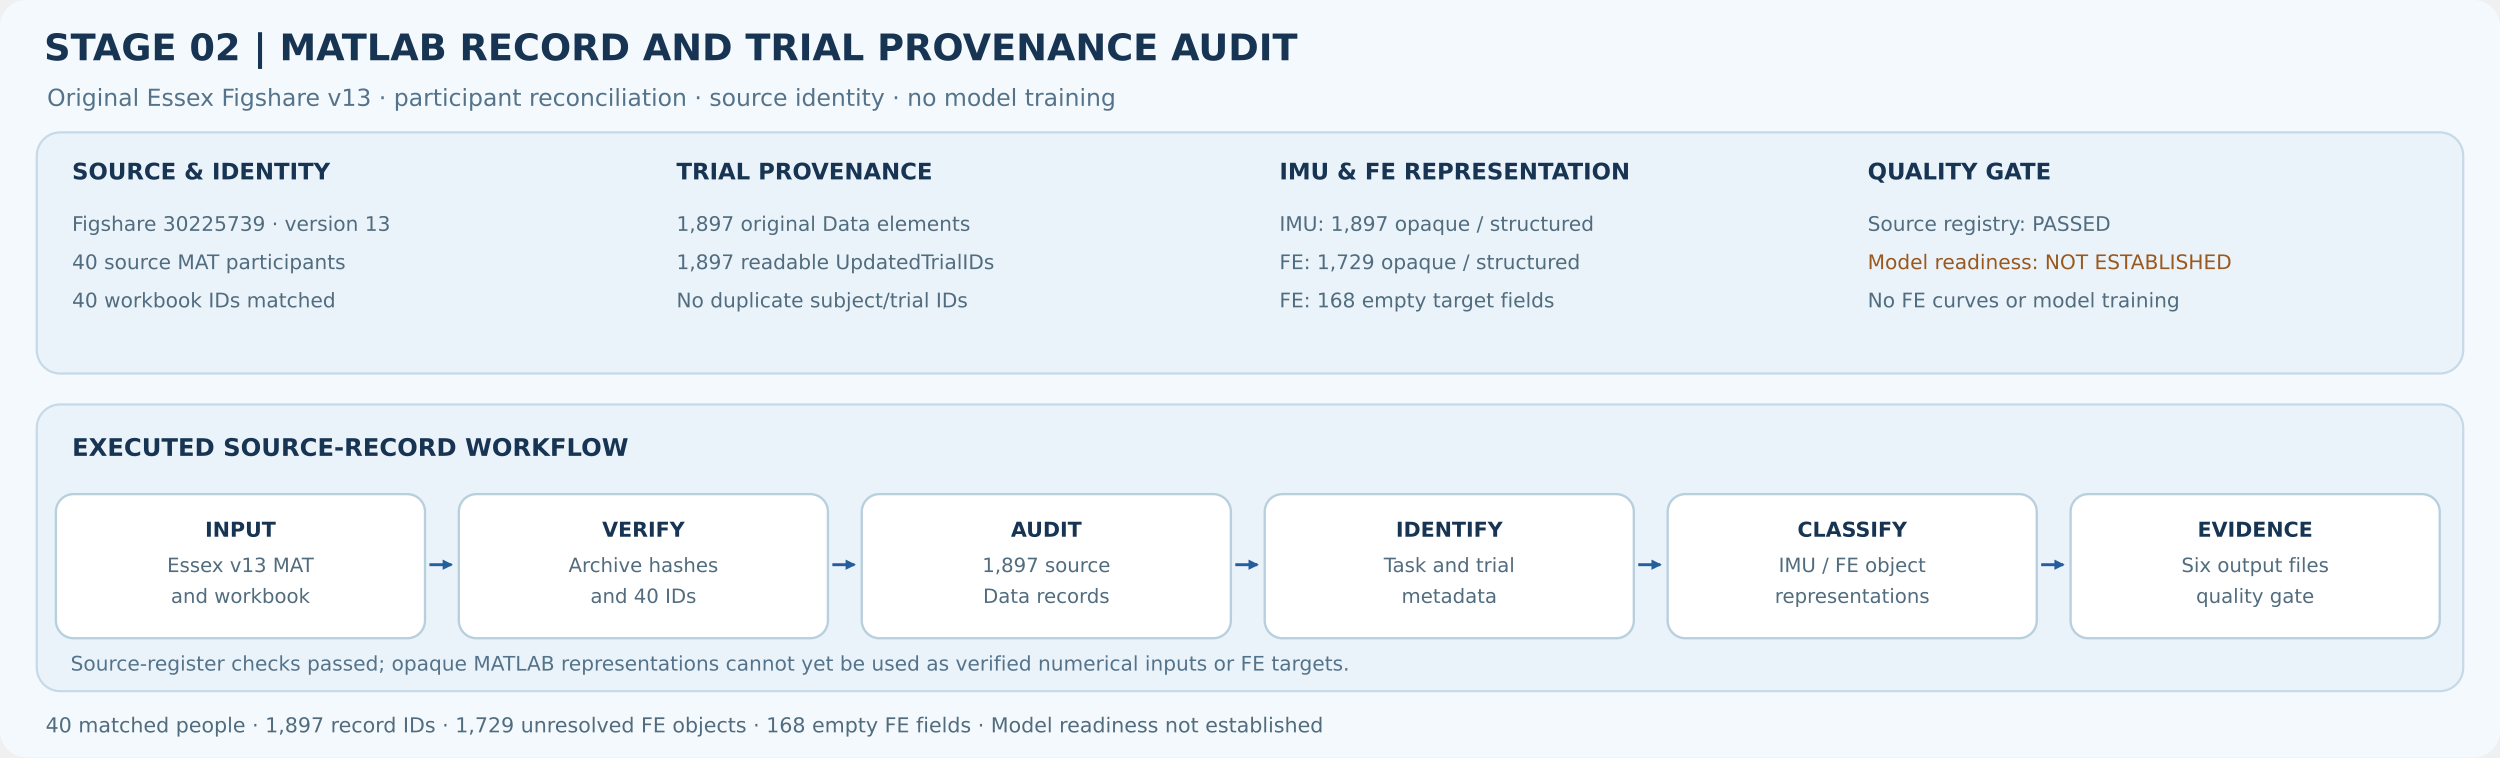
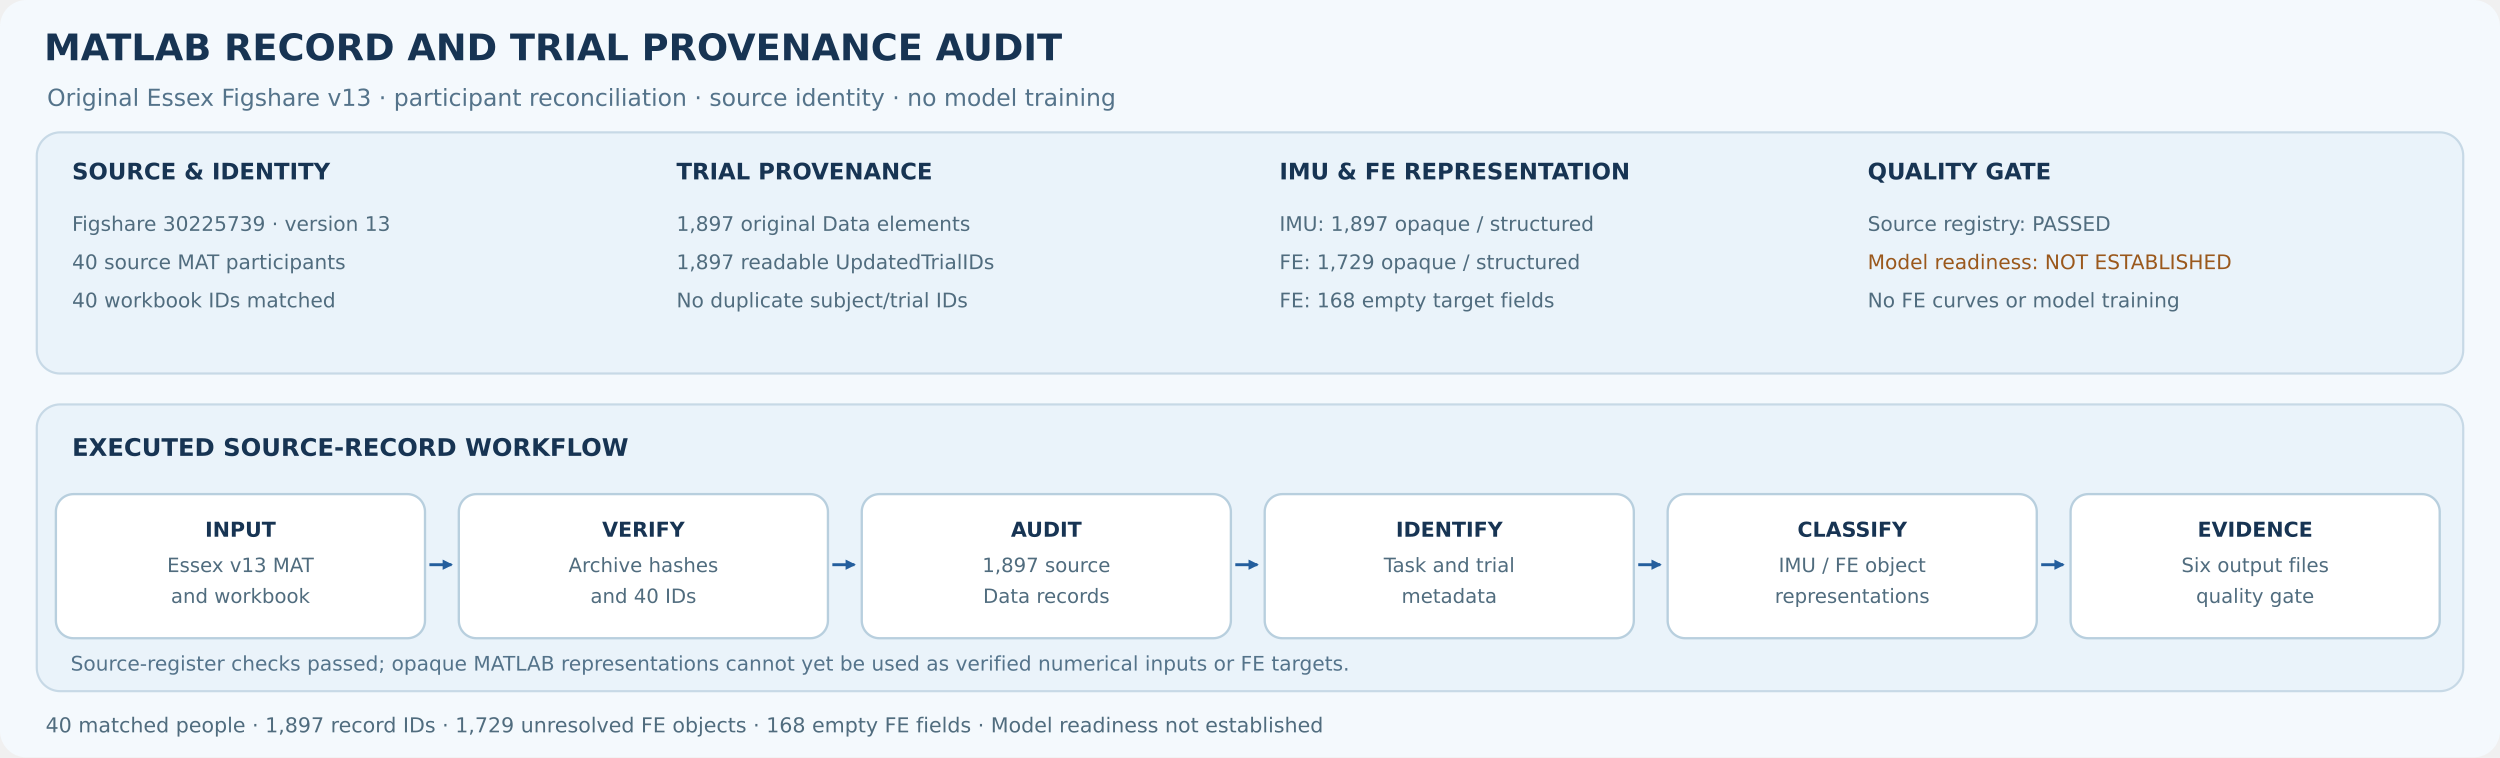
<svg xmlns="http://www.w3.org/2000/svg" width="1700" height="515" viewBox="0 0 1700 515" role="img" aria-labelledby="title desc">
  <defs>
    <marker id="arrow" markerUnits="userSpaceOnUse" markerWidth="7" markerHeight="7" refX="6" refY="3.5" orient="auto">
      <path d="M0 0 L7 3.5 L0 7 Z" fill="#245E9D" />
    </marker>
  </defs>
  <rect width="1700" height="515" rx="18" fill="#F4F9FD" />
  <g font-family="DejaVu Sans, Arial, sans-serif">
-     <text x="30" y="41" font-size="25" font-weight="700" fill="#173453">STAGE 02 | MATLAB RECORD AND TRIAL PROVENANCE AUDIT</text>
+     <text x="30" y="41" font-size="25" font-weight="700" fill="#173453">MATLAB RECORD AND TRIAL PROVENANCE AUDIT</text>
    <text x="32" y="72" font-size="16" fill="#54738A">Original Essex Figshare v13 · participant reconciliation · source identity · no model training</text>
    <rect x="25" y="90" width="1650" height="164" rx="16" fill="#EAF3FA" stroke="#C7D9E6" stroke-width="1.5" />
    <g aria-label="SOURCE &amp; IDENTITY">
      <text x="49" y="122" font-size="15.5" font-weight="700" fill="#173453">SOURCE &amp; IDENTITY</text>
      <text x="49" y="157" font-size="13.7" fill="#506C7E">Figshare 30225739 · version 13</text>
      <text x="49" y="183" font-size="13.7" fill="#506C7E">40 source MAT participants</text>
      <text x="49" y="209" font-size="13.7" fill="#506C7E">40 workbook IDs matched</text>
    </g>
    <g aria-label="TRIAL PROVENANCE">
      <text x="460" y="122" font-size="15.5" font-weight="700" fill="#173453">TRIAL PROVENANCE</text>
      <text x="460" y="157" font-size="13.7" fill="#506C7E">1,897 original Data elements</text>
      <text x="460" y="183" font-size="13.7" fill="#506C7E">1,897 readable UpdatedTrialIDs</text>
      <text x="460" y="209" font-size="13.7" fill="#506C7E">No duplicate subject/trial IDs</text>
    </g>
    <g aria-label="IMU &amp; FE REPRESENTATION">
      <text x="870" y="122" font-size="15.5" font-weight="700" fill="#173453">IMU &amp; FE REPRESENTATION</text>
      <text x="870" y="157" font-size="13.7" fill="#506C7E">IMU: 1,897 opaque / structured</text>
      <text x="870" y="183" font-size="13.7" fill="#506C7E">FE: 1,729 opaque / structured</text>
      <text x="870" y="209" font-size="13.7" fill="#506C7E">FE: 168 empty target fields</text>
    </g>
    <g aria-label="QUALITY GATE">
      <text x="1270" y="122" font-size="15.5" font-weight="700" fill="#173453">QUALITY GATE</text>
      <text x="1270" y="157" font-size="13.7" fill="#506C7E">Source registry: PASSED</text>
      <text x="1270" y="183" font-size="13.7" fill="#9A581C">Model readiness: NOT ESTABLISHED</text>
      <text x="1270" y="209" font-size="13.7" fill="#506C7E">No FE curves or model training</text>
    </g>
    <rect x="25" y="275" width="1650" height="195" rx="16" fill="#EAF3FA" stroke="#C7D9E6" stroke-width="1.5" />
    <text x="49" y="310" font-size="16.5" font-weight="700" fill="#173453">EXECUTED SOURCE-RECORD WORKFLOW</text>
    <g aria-label="INPUT">
      <rect x="38" y="336" width="251" height="98" rx="12" fill="#FFFFFF" stroke="#B8CFDE" stroke-width="1.6" />
      <text x="163.5" y="365" text-anchor="middle" font-size="14" font-weight="700" fill="#173453">INPUT</text>
      <text x="163.5" y="389" text-anchor="middle" font-size="13.4" fill="#506C7E">Essex v13 MAT</text>
      <text x="163.5" y="410" text-anchor="middle" font-size="13.4" fill="#506C7E">and workbook</text>
    </g>
    <path d="M292 384 H307" stroke="#245E9D" stroke-width="2" marker-end="url(#arrow)" />
    <g aria-label="VERIFY">
      <rect x="312" y="336" width="251" height="98" rx="12" fill="#FFFFFF" stroke="#B8CFDE" stroke-width="1.6" />
      <text x="437.5" y="365" text-anchor="middle" font-size="14" font-weight="700" fill="#173453">VERIFY</text>
      <text x="437.5" y="389" text-anchor="middle" font-size="13.4" fill="#506C7E">Archive hashes</text>
      <text x="437.5" y="410" text-anchor="middle" font-size="13.4" fill="#506C7E">and 40 IDs</text>
    </g>
    <path d="M566 384 H581" stroke="#245E9D" stroke-width="2" marker-end="url(#arrow)" />
    <g aria-label="AUDIT">
      <rect x="586" y="336" width="251" height="98" rx="12" fill="#FFFFFF" stroke="#B8CFDE" stroke-width="1.6" />
      <text x="711.5" y="365" text-anchor="middle" font-size="14" font-weight="700" fill="#173453">AUDIT</text>
      <text x="711.5" y="389" text-anchor="middle" font-size="13.4" fill="#506C7E">1,897 source</text>
      <text x="711.5" y="410" text-anchor="middle" font-size="13.4" fill="#506C7E">Data records</text>
    </g>
    <path d="M840 384 H855" stroke="#245E9D" stroke-width="2" marker-end="url(#arrow)" />
    <g aria-label="IDENTIFY">
      <rect x="860" y="336" width="251" height="98" rx="12" fill="#FFFFFF" stroke="#B8CFDE" stroke-width="1.6" />
      <text x="985.5" y="365" text-anchor="middle" font-size="14" font-weight="700" fill="#173453">IDENTIFY</text>
      <text x="985.5" y="389" text-anchor="middle" font-size="13.4" fill="#506C7E">Task and trial</text>
      <text x="985.5" y="410" text-anchor="middle" font-size="13.4" fill="#506C7E">metadata</text>
    </g>
    <path d="M1114 384 H1129" stroke="#245E9D" stroke-width="2" marker-end="url(#arrow)" />
    <g aria-label="CLASSIFY">
      <rect x="1134" y="336" width="251" height="98" rx="12" fill="#FFFFFF" stroke="#B8CFDE" stroke-width="1.6" />
      <text x="1259.5" y="365" text-anchor="middle" font-size="14" font-weight="700" fill="#173453">CLASSIFY</text>
      <text x="1259.5" y="389" text-anchor="middle" font-size="13.4" fill="#506C7E">IMU / FE object</text>
      <text x="1259.5" y="410" text-anchor="middle" font-size="13.4" fill="#506C7E">representations</text>
    </g>
    <path d="M1388 384 H1403" stroke="#245E9D" stroke-width="2" marker-end="url(#arrow)" />
    <g aria-label="EVIDENCE">
      <rect x="1408" y="336" width="251" height="98" rx="12" fill="#FFFFFF" stroke="#B8CFDE" stroke-width="1.6" />
      <text x="1533.5" y="365" text-anchor="middle" font-size="14" font-weight="700" fill="#173453">EVIDENCE</text>
      <text x="1533.5" y="389" text-anchor="middle" font-size="13.4" fill="#506C7E">Six output files</text>
      <text x="1533.5" y="410" text-anchor="middle" font-size="13.4" fill="#506C7E">quality gate</text>
    </g>
    <text x="48" y="456" font-size="13.7" fill="#54738A">Source-register checks passed; opaque MATLAB representations cannot yet be used as verified numerical inputs or FE targets.</text>
    <text x="31" y="498" font-size="14" fill="#506C7E">40 matched people · 1,897 record IDs · 1,729 unresolved FE objects · 168 empty FE fields · Model readiness not established</text>
  </g>
</svg>
